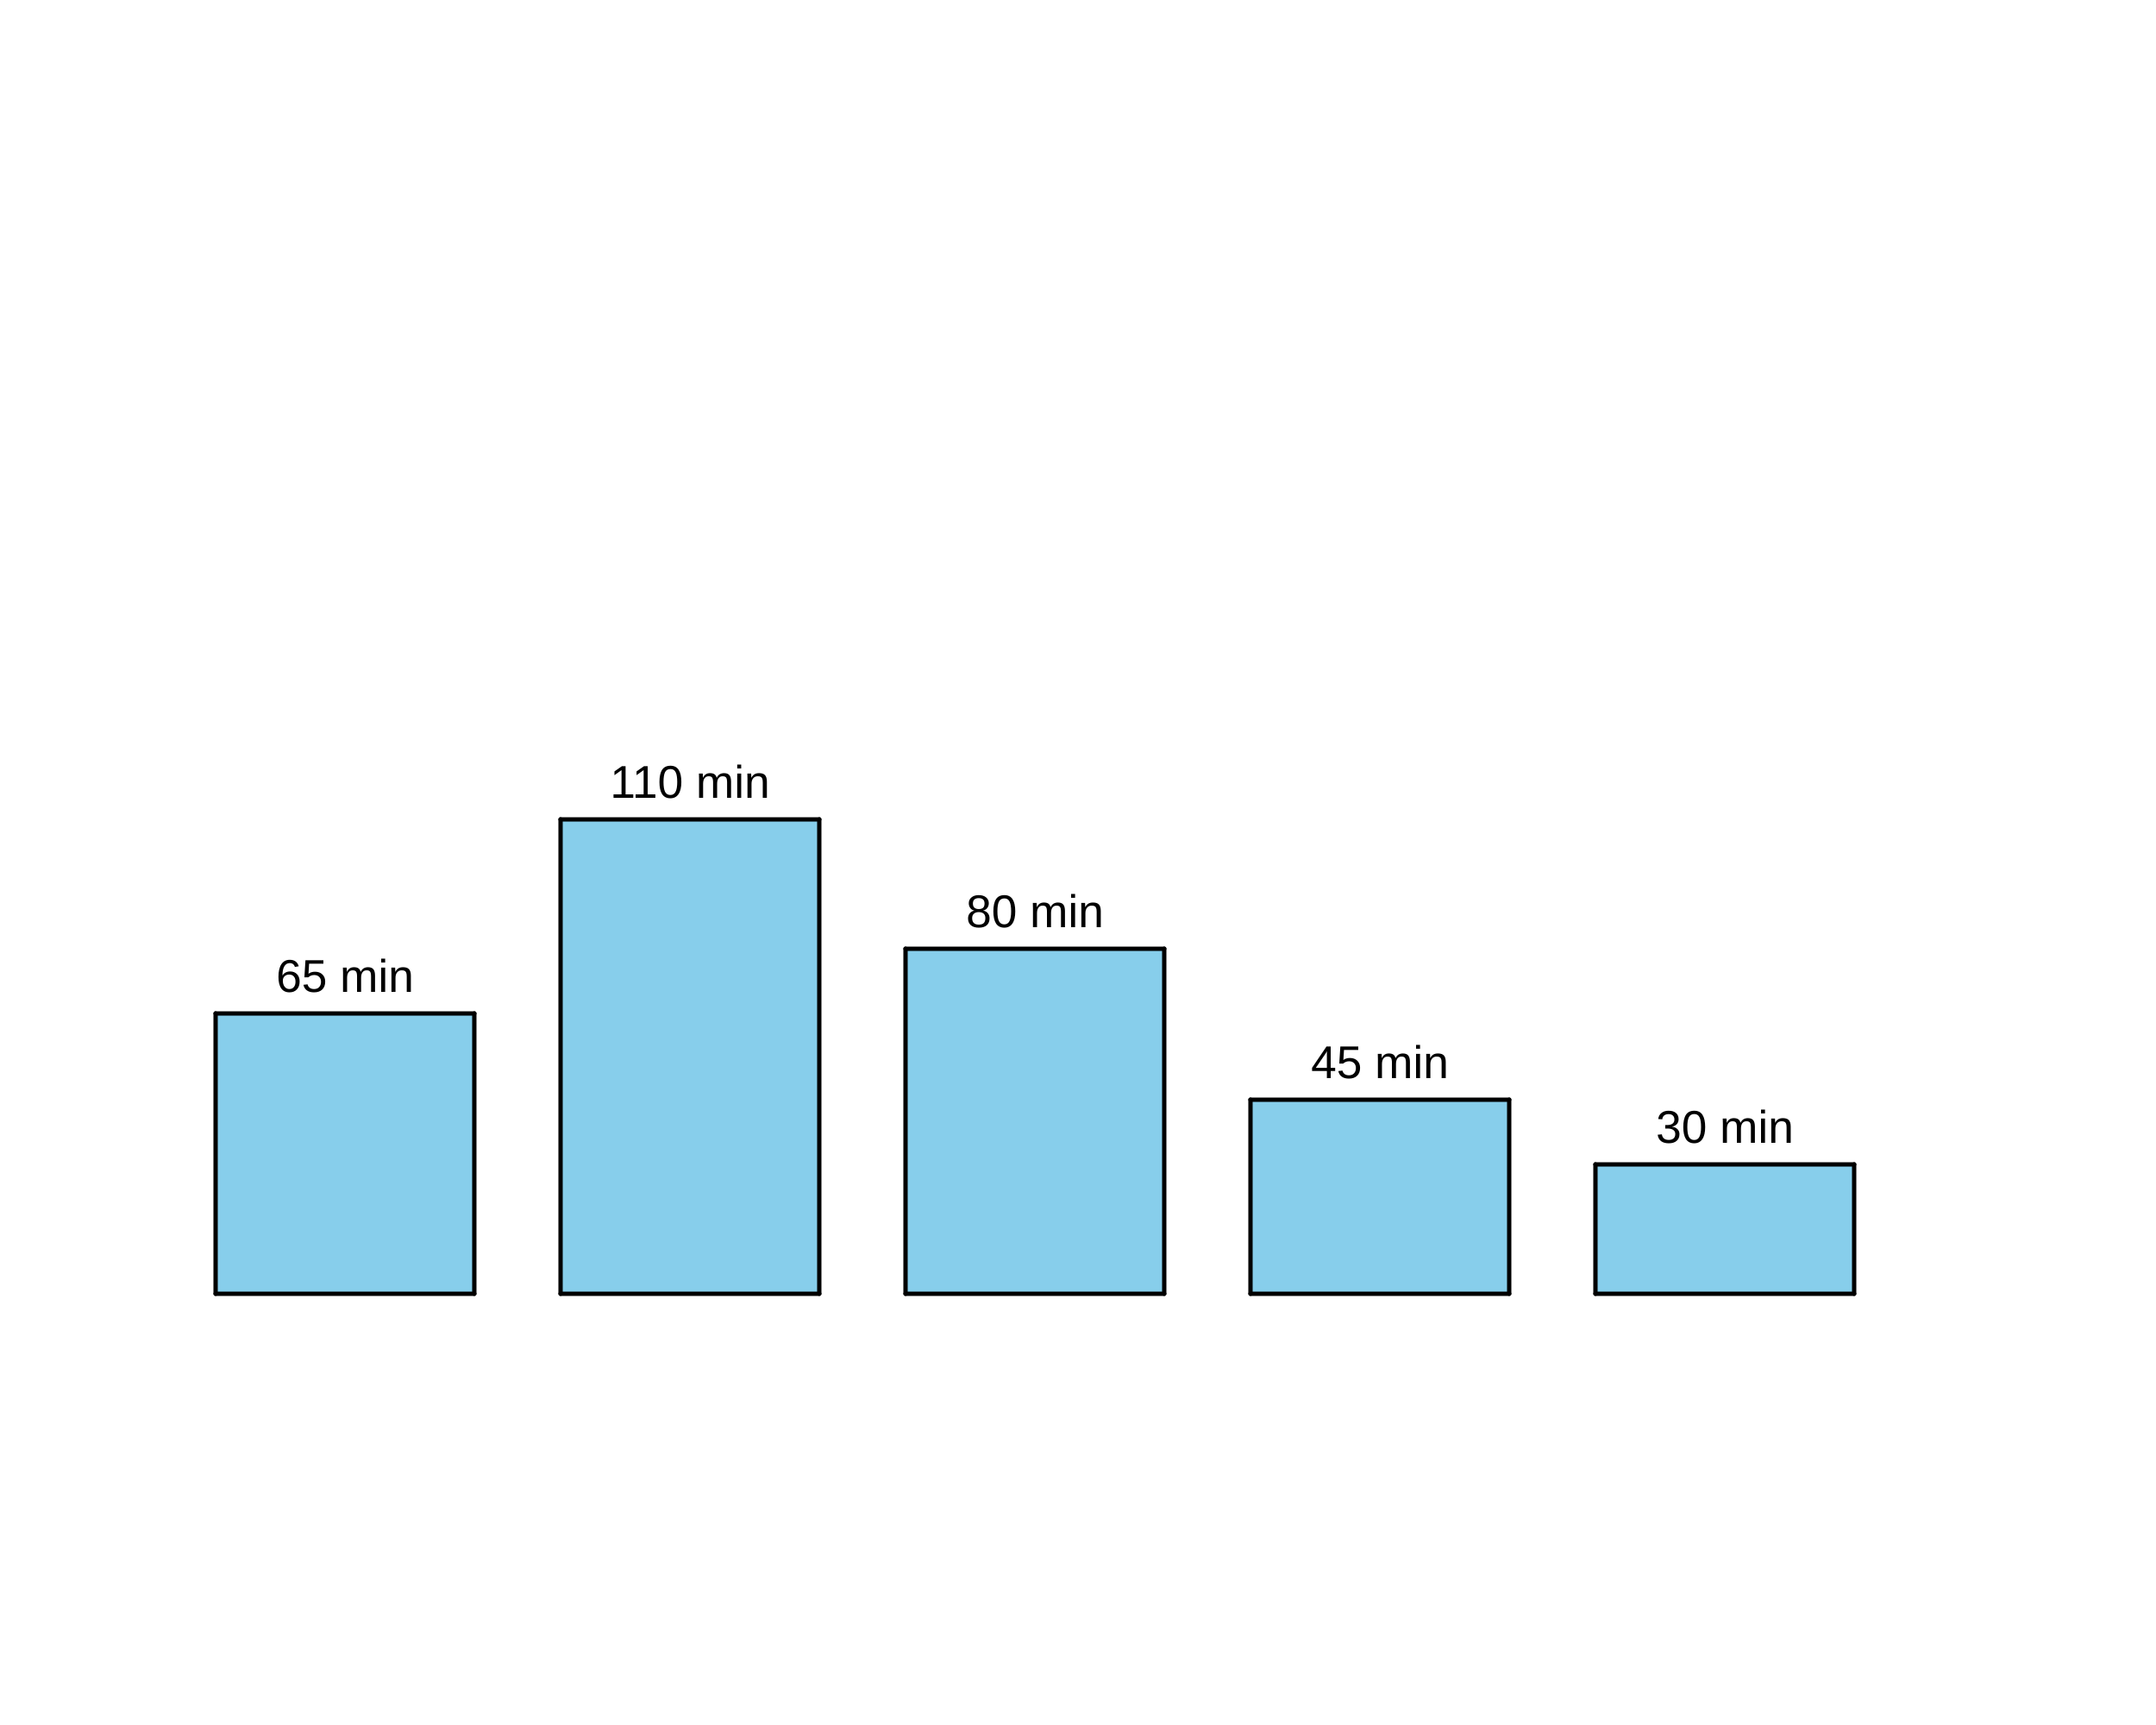
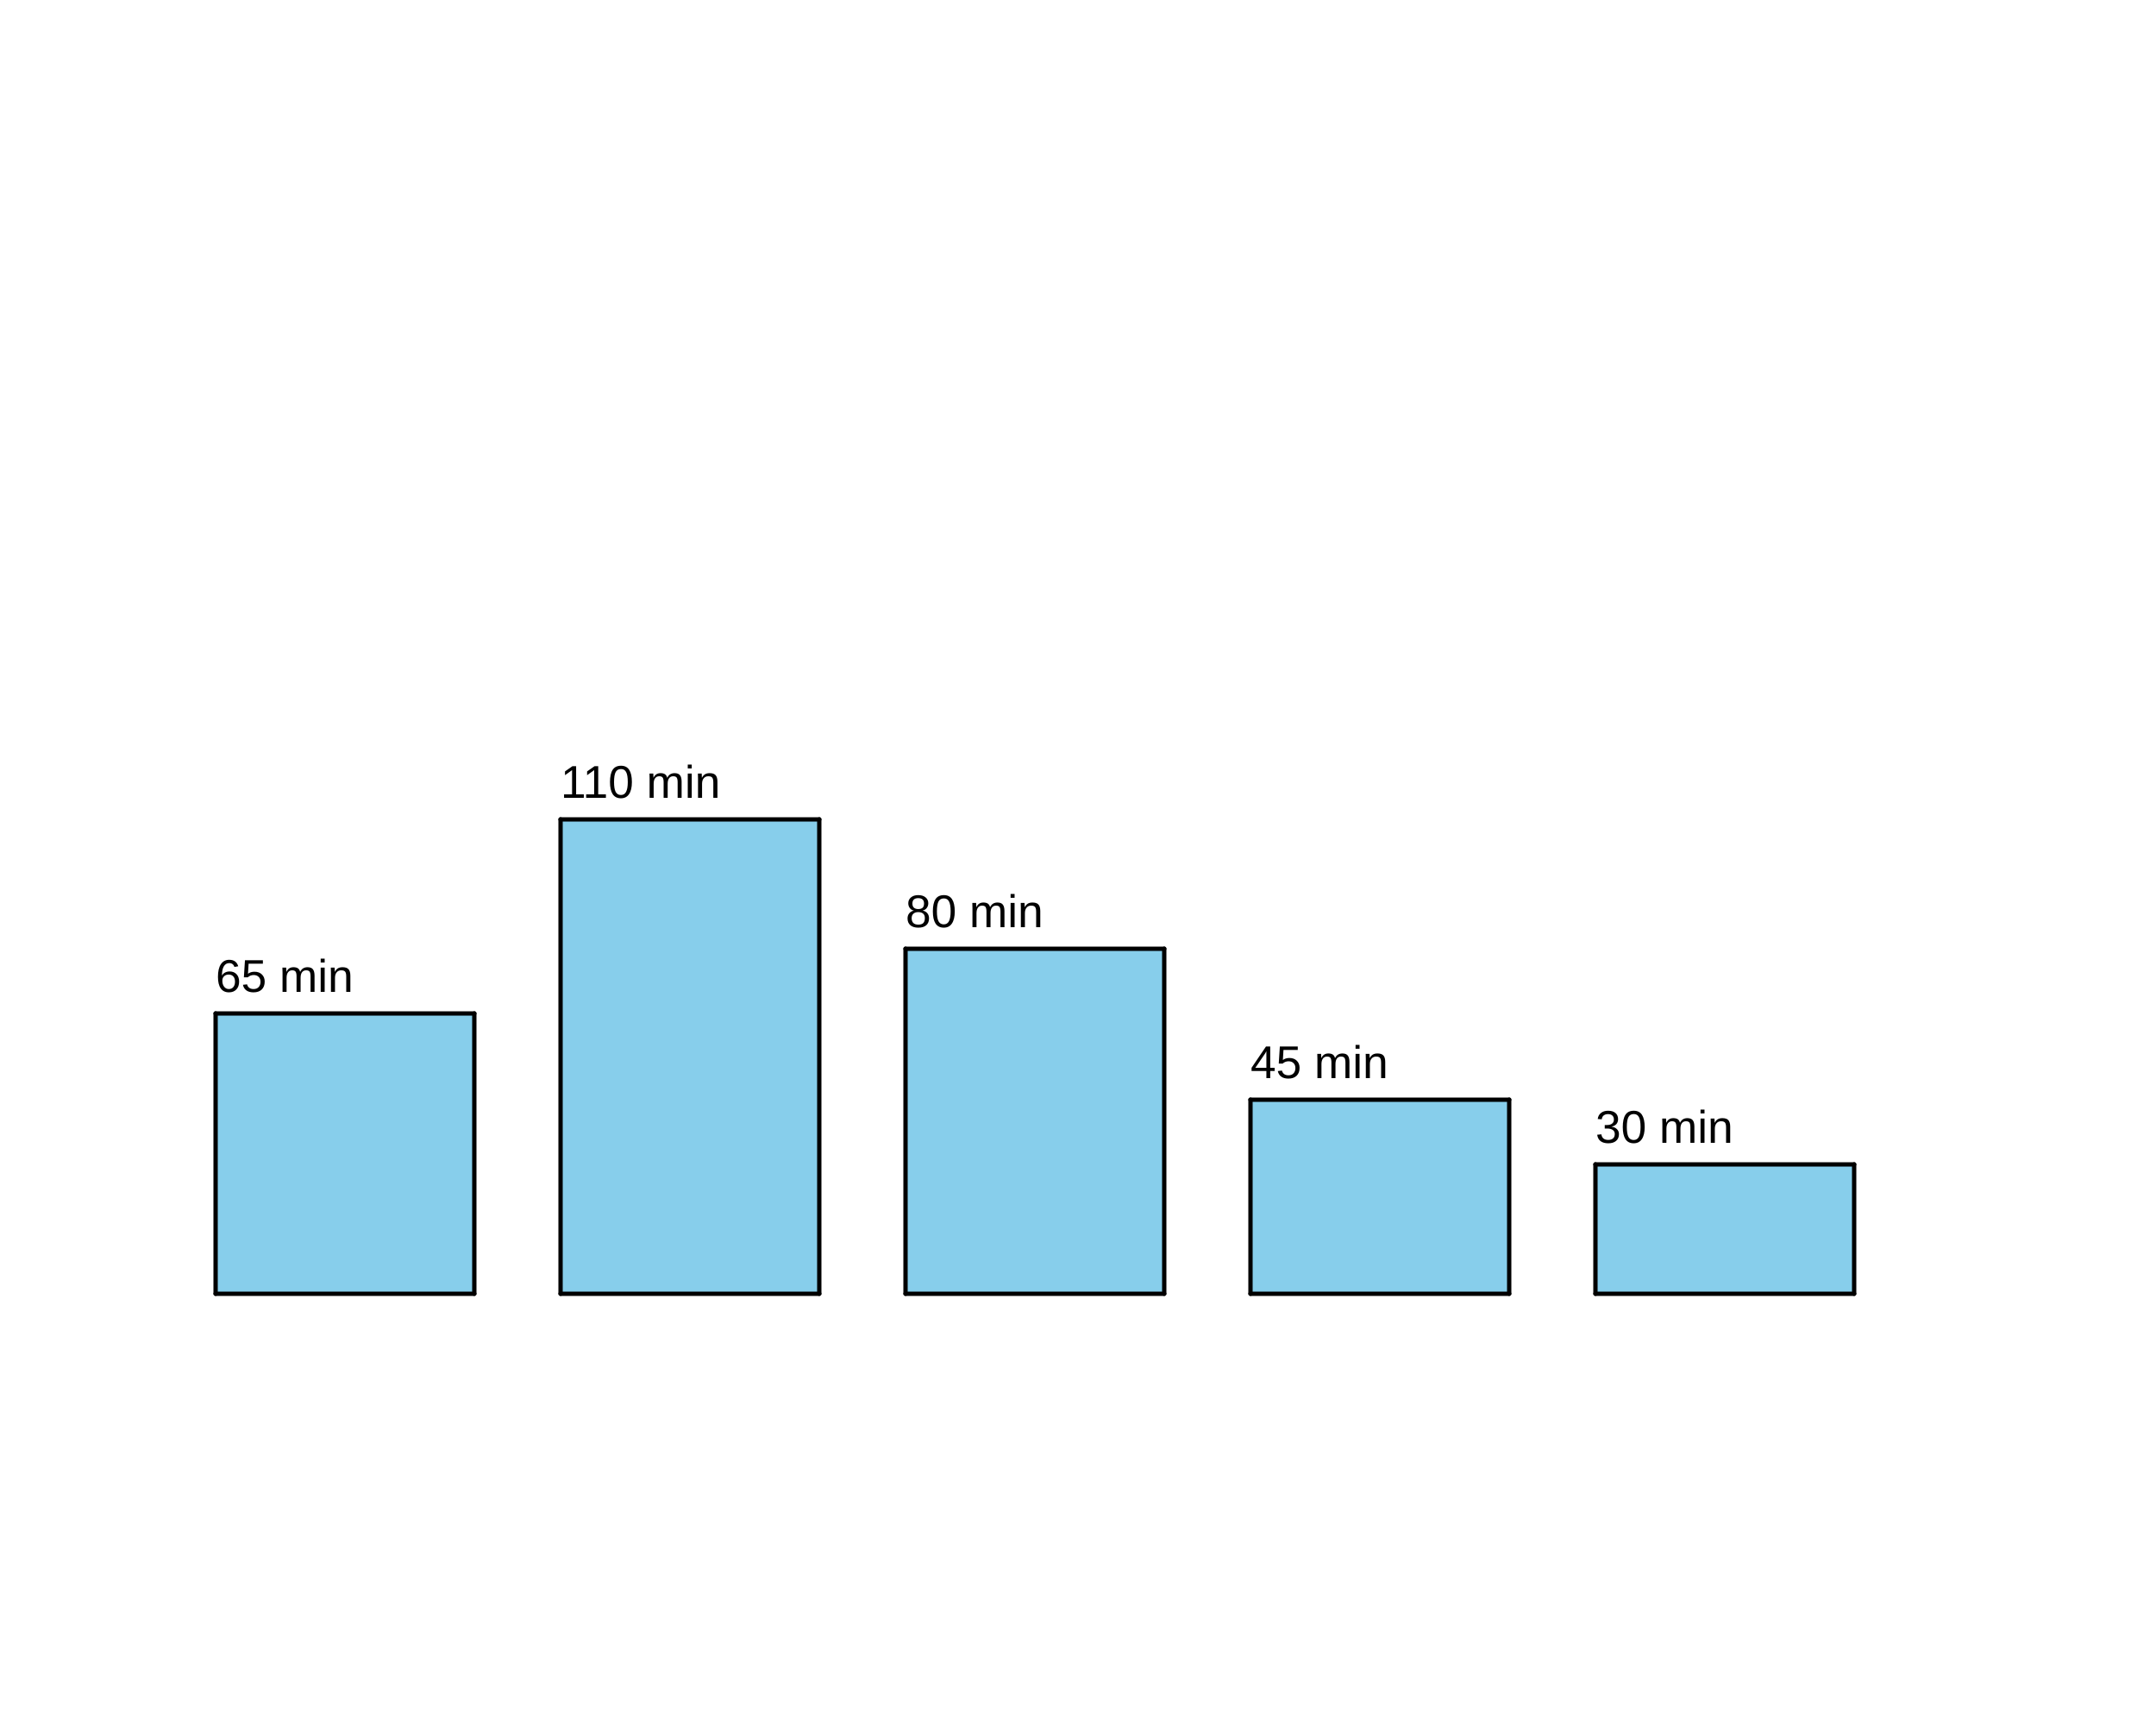
<svg xmlns="http://www.w3.org/2000/svg" viewBox="-250 -200 500 400" role="img">
  <rect x="-250" y="-200" width="500" height="400" fill="white" />
  <polygon points="-200,100 -140,100 -140,35 -200,35 -200,100" fill="skyblue" fill-rule="evenodd" />
  <line x1="-200" y1="100" x2="-140" y2="100" stroke="black" stroke-width="1" stroke-linecap="round" />
  <line x1="-140" y1="100" x2="-140" y2="35" stroke="black" stroke-width="1" stroke-linecap="round" />
  <line x1="-140" y1="35" x2="-200" y2="35" stroke="black" stroke-width="1" stroke-linecap="round" />
  <line x1="-200" y1="35" x2="-200" y2="100" stroke="black" stroke-width="1" stroke-linecap="round" />
-   <text x="-170" y="30" fill="black" font-size="10.64" font-family="Arial, sans-serif" text-anchor="middle">65 min</text>
+   <text x="-200" y="30" fill="black" font-size="10.64" font-family="Arial, sans-serif" text-anchor="start">65 min</text>
  <polygon points="-120,100 -60,100 -60,-10 -120,-10 -120,100" fill="skyblue" fill-rule="evenodd" />
  <line x1="-120" y1="100" x2="-60" y2="100" stroke="black" stroke-width="1" stroke-linecap="round" />
  <line x1="-60" y1="100" x2="-60" y2="-10" stroke="black" stroke-width="1" stroke-linecap="round" />
  <line x1="-60" y1="-10" x2="-120" y2="-10" stroke="black" stroke-width="1" stroke-linecap="round" />
  <line x1="-120" y1="-10" x2="-120" y2="100" stroke="black" stroke-width="1" stroke-linecap="round" />
-   <text x="-90" y="-15" fill="black" font-size="10.64" font-family="Arial, sans-serif" text-anchor="middle">110 min</text>
+   <text x="-120" y="-15" fill="black" font-size="10.64" font-family="Arial, sans-serif" text-anchor="start">110 min</text>
  <polygon points="-40,100 20,100 20,20 -40,20 -40,100" fill="skyblue" fill-rule="evenodd" />
  <line x1="-40" y1="100" x2="20" y2="100" stroke="black" stroke-width="1" stroke-linecap="round" />
  <line x1="20" y1="100" x2="20" y2="20" stroke="black" stroke-width="1" stroke-linecap="round" />
  <line x1="20" y1="20" x2="-40" y2="20" stroke="black" stroke-width="1" stroke-linecap="round" />
  <line x1="-40" y1="20" x2="-40" y2="100" stroke="black" stroke-width="1" stroke-linecap="round" />
-   <text x="-10" y="15" fill="black" font-size="10.64" font-family="Arial, sans-serif" text-anchor="middle">80 min</text>
+   <text x="-40" y="15" fill="black" font-size="10.64" font-family="Arial, sans-serif" text-anchor="start">80 min</text>
  <polygon points="40,100 100,100 100,55 40,55 40,100" fill="skyblue" fill-rule="evenodd" />
  <line x1="40" y1="100" x2="100" y2="100" stroke="black" stroke-width="1" stroke-linecap="round" />
  <line x1="100" y1="100" x2="100" y2="55" stroke="black" stroke-width="1" stroke-linecap="round" />
  <line x1="100" y1="55" x2="40" y2="55" stroke="black" stroke-width="1" stroke-linecap="round" />
  <line x1="40" y1="55" x2="40" y2="100" stroke="black" stroke-width="1" stroke-linecap="round" />
-   <text x="70" y="50" fill="black" font-size="10.64" font-family="Arial, sans-serif" text-anchor="middle">45 min</text>
+   <text x="40" y="50" fill="black" font-size="10.64" font-family="Arial, sans-serif" text-anchor="start">45 min</text>
  <polygon points="120,100 180,100 180,70 120,70 120,100" fill="skyblue" fill-rule="evenodd" />
  <line x1="120" y1="100" x2="180" y2="100" stroke="black" stroke-width="1" stroke-linecap="round" />
  <line x1="180" y1="100" x2="180" y2="70" stroke="black" stroke-width="1" stroke-linecap="round" />
  <line x1="180" y1="70" x2="120" y2="70" stroke="black" stroke-width="1" stroke-linecap="round" />
  <line x1="120" y1="70" x2="120" y2="100" stroke="black" stroke-width="1" stroke-linecap="round" />
-   <text x="150" y="65" fill="black" font-size="10.64" font-family="Arial, sans-serif" text-anchor="middle">30 min</text>
+   <text x="120" y="65" fill="black" font-size="10.64" font-family="Arial, sans-serif" text-anchor="start">30 min</text>
</svg>
